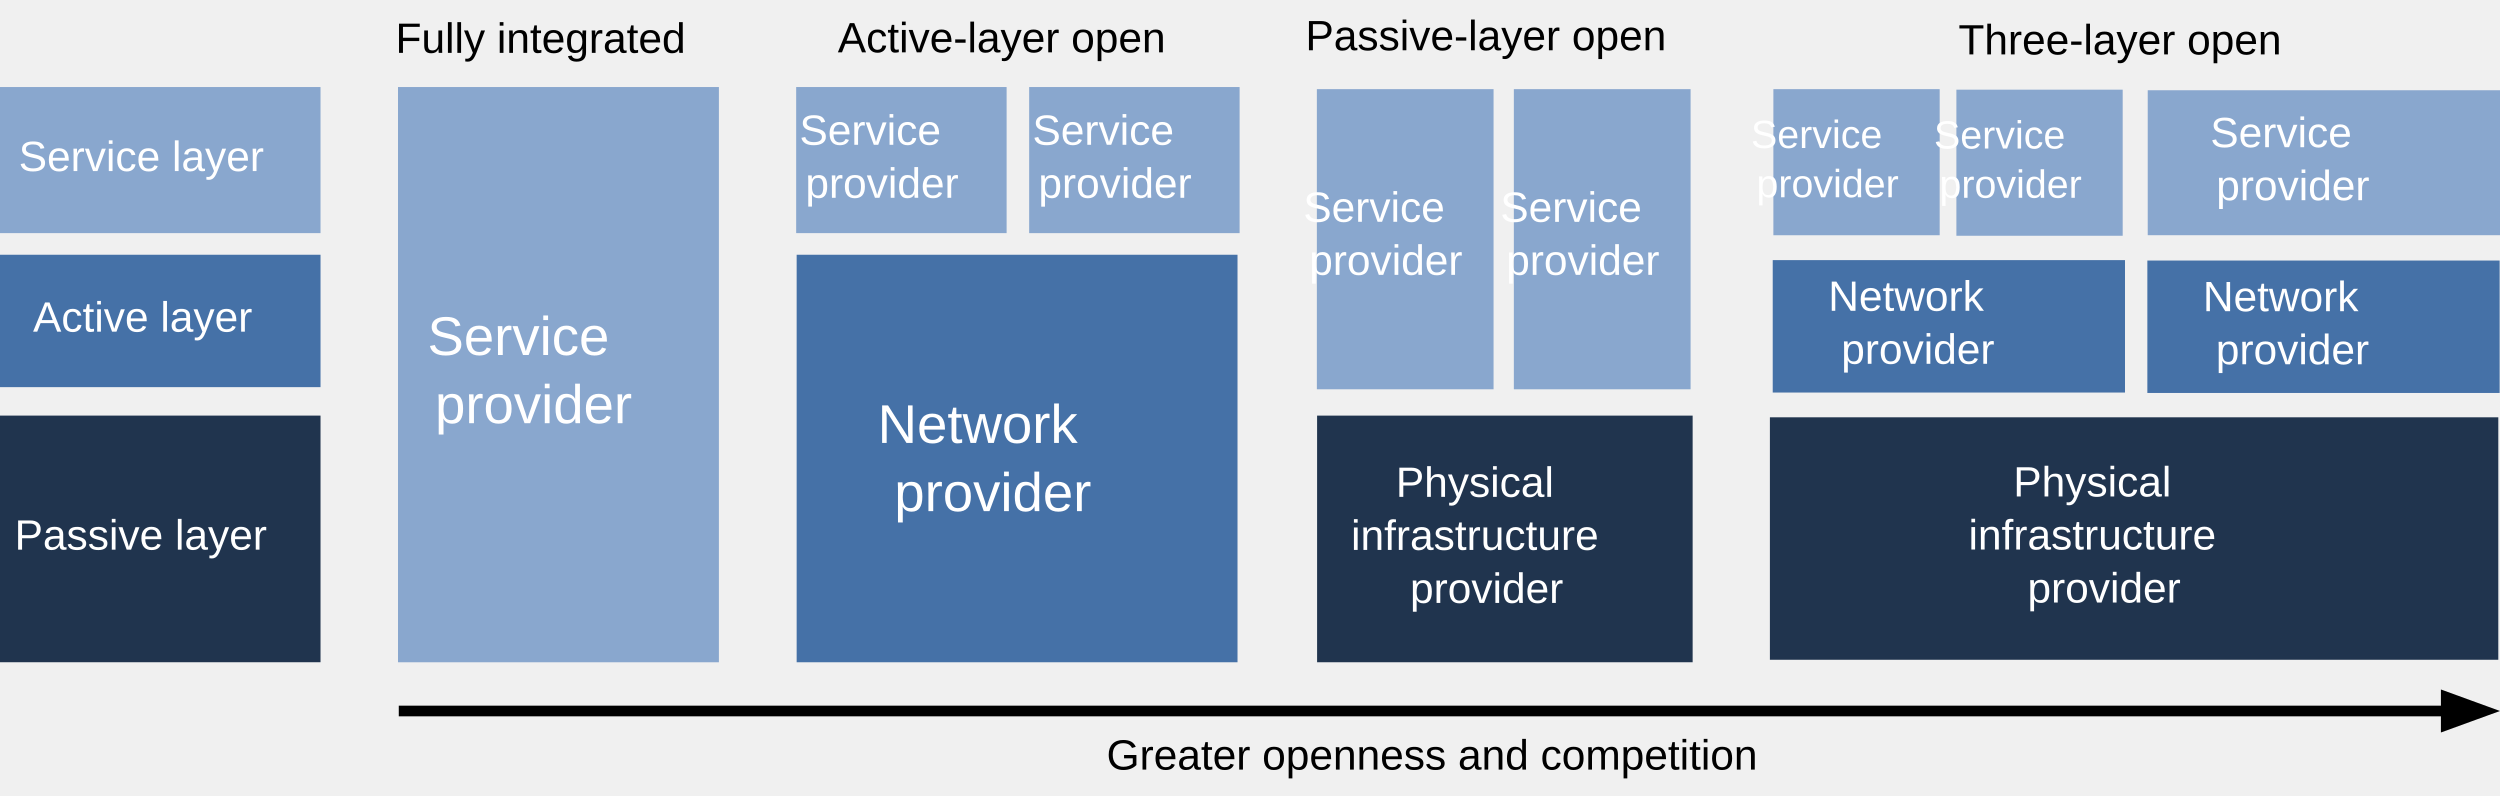
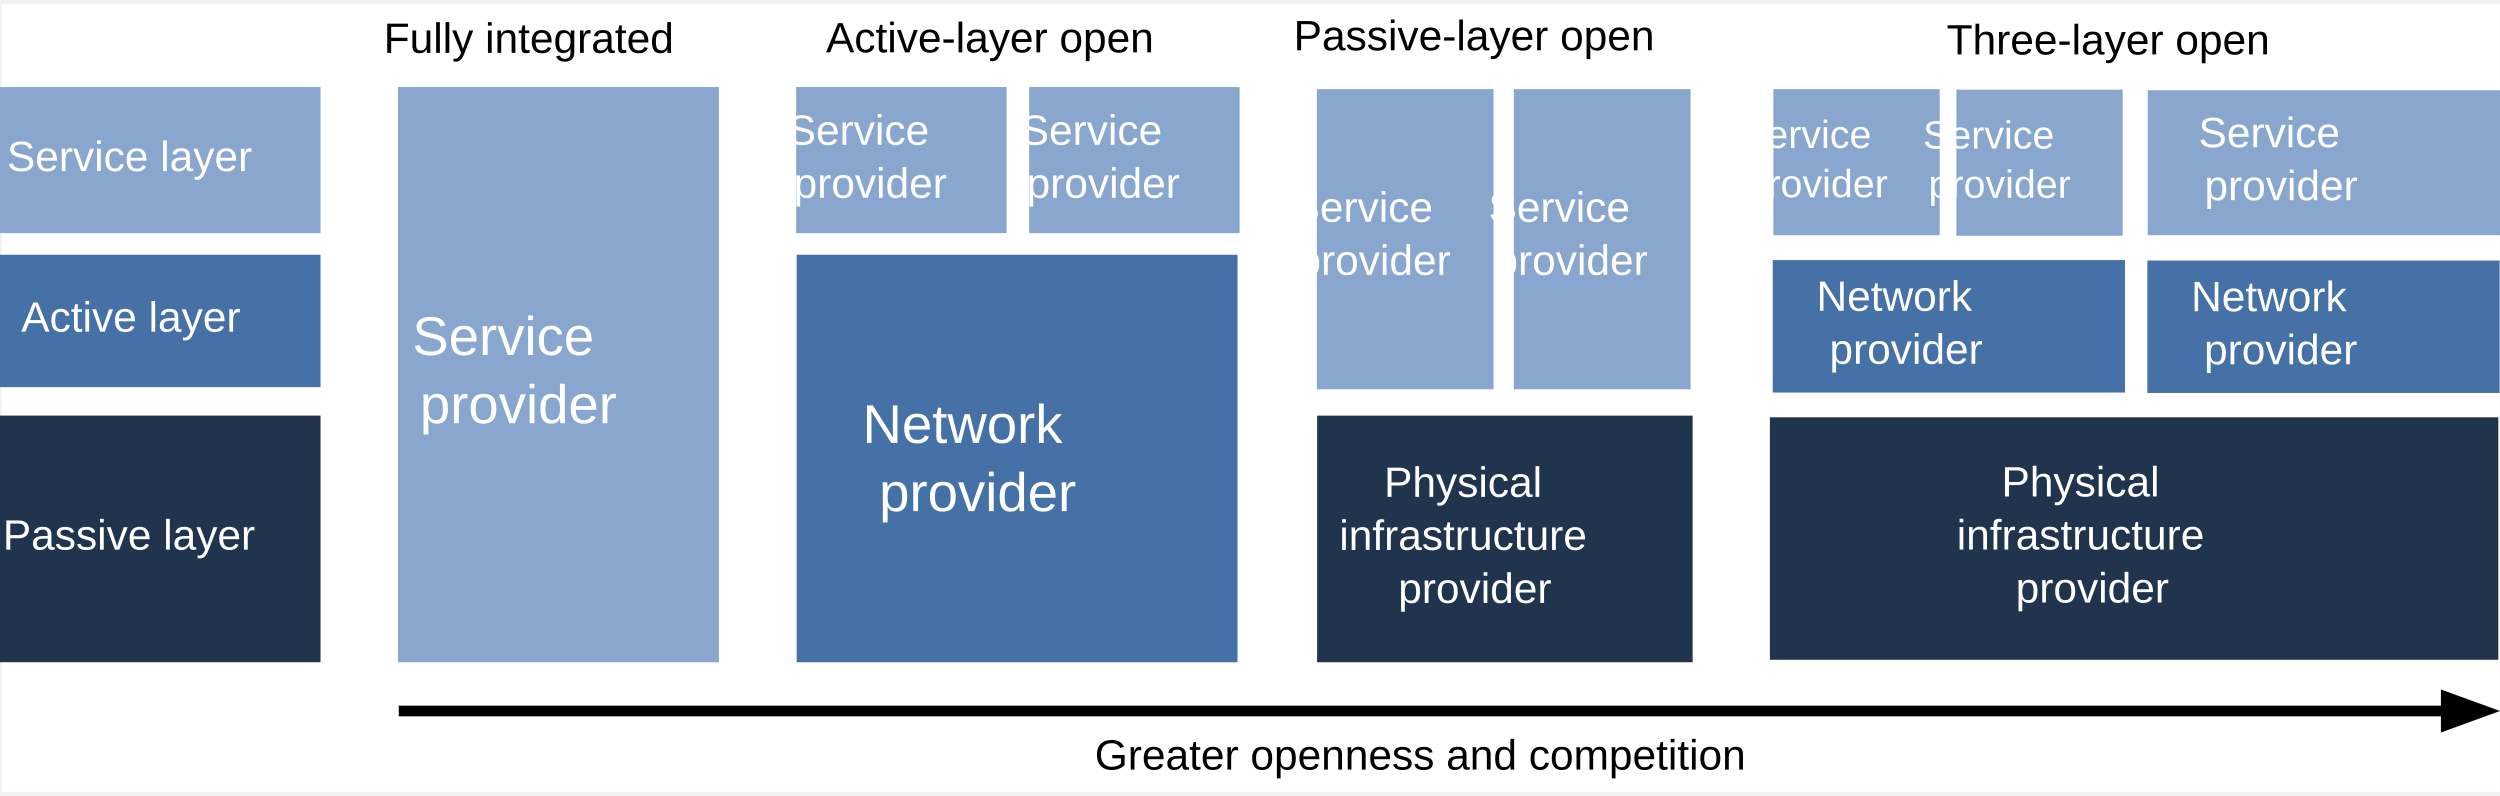
<svg xmlns="http://www.w3.org/2000/svg" version="1.1" viewBox="0 0 1100 350" fill="none" stroke="none" stroke-linecap="square" stroke-miterlimit="10" id="svg109" width="1100" height="350">
  <defs id="defs113">
    <rect x="1034.411" y="314.182" width="368.383" height="124.019" id="rect1343" />
  </defs>
-   <g id="g1631" transform="translate(0.6202925,-12)">
-     <path stroke="#b7b7b7" stroke-width="4.674" stroke-linejoin="round" stroke-linecap="butt" d="M 174.843,324.835 H 1074.461" fill-rule="evenodd" id="path83" style="stroke:#000000;stroke-opacity:1" />
-     <path fill="#b7b7b7" stroke="#b7b7b7" stroke-width="4" stroke-linecap="butt" d="m 1075.38,331.442 18.152,-6.607 -18.152,-6.607 z" fill-rule="evenodd" id="path85" style="fill:#000000;fill-opacity:1;stroke:#000000;stroke-opacity:1" />
+   <g id="layer3" style="fill:#ffffff">
+     <rect style="fill:#ffffff" id="rect2239" width="1099.229" height="346.74" x="0.641" y="1.652" />
  </g>
-   <path fill="#aab147" d="M 0,182.863 H 141.03 V 291.382 H 0 Z" fill-rule="evenodd" id="path7" style="fill:#20344e;fill-opacity:1" />
-   <path fill="#4571a7" d="m 0,112.089 h 141.03 v 58.253 H 0 Z" fill-rule="evenodd" id="path11" />
-   <path fill="#8bd1f0" d="M 0,38.297 H 141.03 V 102.576 H 0 Z" fill-rule="evenodd" id="path15" style="fill:#89a7ce;fill-opacity:1" />
-   <text xml:space="preserve" style="font-size:18.667px;font-family:Arial;-inkscape-font-specification:Arial;text-align:center;text-anchor:middle;fill:#ffffff" x="69.968" y="75.267" id="text271-9-0">
-     <tspan x="69.968" y="75.267" id="tspan273-6-9">Service layer</tspan>
-   </text>
-   <text xml:space="preserve" style="font-size:18.667px;font-family:Arial;-inkscape-font-specification:Arial;text-align:center;text-anchor:middle;fill:#ffffff" x="70.559" y="145.933" id="text271-9-0-3">
-     <tspan x="70.559" y="145.933" id="tspan273-6-9-8">Active layer</tspan>
-   </text>
-   <text xml:space="preserve" style="font-size:18.667px;font-family:Arial;-inkscape-font-specification:Arial;text-align:center;text-anchor:middle;fill:#ffffff" x="69.727" y="241.84" id="text271-9-0-4">
-     <tspan x="69.727" y="241.84" id="tspan273-6-9-80">Passive layer</tspan>
-   </text>
-   <text xml:space="preserve" style="font-size:18.667px;font-family:Arial;-inkscape-font-specification:Arial;text-align:center;text-anchor:middle;fill:#ffffff" x="637.877" y="338.621" id="text271-9-0-4-4">
-     <tspan x="637.877" y="338.621" id="tspan273-6-9-80-3" style="fill:#000000">Greater openness and competition</tspan>
-   </text>
-   <path fill="#8bd1f0" d="M 175.122,38.297 H 316.318 V 291.399 H 175.122 Z" fill-rule="evenodd" id="path29" style="fill:#89a7ce;fill-opacity:1" />
-   <text xml:space="preserve" style="font-style:normal;font-variant:normal;font-weight:normal;font-stretch:normal;font-size:24px;font-family:Arial;-inkscape-font-specification:'Arial, Normal';font-variant-ligatures:normal;font-variant-caps:normal;font-variant-numeric:normal;font-variant-east-asian:normal;text-align:center;text-anchor:middle;fill:#ffffff" x="244.765" y="156.199" id="text271">
-     <tspan id="tspan269" x="244.765" y="156.199">Service</tspan>
-     <tspan x="244.765" y="186.199" id="tspan273">provider</tspan>
-   </text>
-   <text xml:space="preserve" style="font-size:18.667px;font-family:Arial;-inkscape-font-specification:Arial;text-align:center;text-anchor:middle;fill:#ffffff" x="245.629" y="23.256" id="text271-9-0-4-4-8">
-     <tspan x="245.629" y="23.256" id="tspan273-6-9-80-3-2" style="fill:#000000">Fully integrated</tspan>
-   </text>
-   <path fill="#4571a7" d="m 350.528,112.089 h 193.979 v 179.307 H 350.528 Z" fill-rule="evenodd" id="path35" style="stroke-width:0.998" />
-   <path fill="#8bd1f0" d="m 350.31,38.297 h 92.6 v 64.279 H 350.31 Z" fill-rule="evenodd" id="path23" style="fill:#89a7ce;fill-opacity:1" />
-   <path fill="#8bd1f0" d="m 452.83,38.297 h 92.598 v 64.283 h -92.598 z" fill-rule="evenodd" id="path39" style="fill:#89a7ce;fill-opacity:1" />
-   <text xml:space="preserve" style="font-style:normal;font-variant:normal;font-weight:normal;font-stretch:normal;font-size:24px;font-family:Arial;-inkscape-font-specification:'Arial, Normal';font-variant-ligatures:normal;font-variant-caps:normal;font-variant-numeric:normal;font-variant-east-asian:normal;text-align:center;text-anchor:middle;fill:#ffffff" x="446.843" y="194.902" id="text271-1">
-     <tspan id="tspan269-3" x="446.843" y="194.902">Network</tspan>
-     <tspan x="446.843" y="224.902" id="tspan273-8">provider</tspan>
-   </text>
-   <text xml:space="preserve" style="font-style:normal;font-variant:normal;font-weight:normal;font-stretch:normal;font-size:18.667px;font-family:Arial;-inkscape-font-specification:'Arial, Normal';font-variant-ligatures:normal;font-variant-caps:normal;font-variant-numeric:normal;font-variant-east-asian:normal;text-align:center;text-anchor:middle;fill:#ffffff" x="395.867" y="63.709" id="text271-9">
-     <tspan id="tspan269-8" x="395.867" y="63.709">Service</tspan>
-     <tspan x="395.867" y="87.043" id="tspan273-6">provider</tspan>
-   </text>
-   <text xml:space="preserve" style="font-style:normal;font-variant:normal;font-weight:normal;font-stretch:normal;font-size:18.667px;font-family:Arial;-inkscape-font-specification:'Arial, Normal';font-variant-ligatures:normal;font-variant-caps:normal;font-variant-numeric:normal;font-variant-east-asian:normal;text-align:center;text-anchor:middle;fill:#ffffff" x="498.386" y="63.712" id="text271-9-7">
-     <tspan id="tspan269-8-0" x="498.386" y="63.712">Service</tspan>
-     <tspan x="498.386" y="87.045" id="tspan273-6-3">provider</tspan>
-   </text>
-   <text xml:space="preserve" style="font-size:18.667px;font-family:Arial;-inkscape-font-specification:Arial;text-align:center;text-anchor:middle;fill:#ffffff" x="448.526" y="23.033" id="text271-9-0-4-4-8-1">
-     <tspan x="448.526" y="23.033" id="tspan273-6-9-80-3-2-8" style="fill:#000000">Active-layer open</tspan>
-   </text>
-   <path fill="#aab147" d="M 579.52,182.871 H 744.764 V 291.39 H 579.52 Z" fill-rule="evenodd" id="path57" style="fill:#20344e;fill-opacity:1;stroke-width:0.699" />
-   <path fill="#8bd1f0" d="m 579.42,39.223 h 77.749 V 171.282 h -77.749 z" fill-rule="evenodd" id="path63" style="fill:#89a7ce;fill-opacity:1" />
-   <path fill="#8bd1f0" d="m 666.095,39.223 h 77.764 V 171.286 H 666.095 Z" fill-rule="evenodd" id="path69" style="fill:#89a7ce;fill-opacity:1" />
-   <text xml:space="preserve" style="font-style:normal;font-variant:normal;font-weight:normal;font-stretch:normal;font-size:18.667px;font-family:Arial;-inkscape-font-specification:'Arial, Normal';font-variant-ligatures:normal;font-variant-caps:normal;font-variant-numeric:normal;font-variant-east-asian:normal;text-align:center;text-anchor:middle;fill:#ffffff" x="661.91" y="218.624" id="text271-1-8">
-     <tspan id="tspan269-3-78" x="661.91" y="218.624">Physical</tspan>
-     <tspan x="661.91" y="241.957" id="tspan9555">infrastructure</tspan>
-     <tspan x="661.91" y="265.29" id="tspan273-8-7">provider</tspan>
-   </text>
-   <text xml:space="preserve" style="font-style:normal;font-variant:normal;font-weight:normal;font-stretch:normal;font-size:18.667px;font-family:Arial;-inkscape-font-specification:'Arial, Normal';font-variant-ligatures:normal;font-variant-caps:normal;font-variant-numeric:normal;font-variant-east-asian:normal;text-align:center;text-anchor:middle;fill:#ffffff" x="617.552" y="97.607" id="text271-9-7-1">
-     <tspan id="tspan269-8-0-3" x="617.552" y="97.607">Service</tspan>
-     <tspan x="617.552" y="120.941" id="tspan273-6-3-7">provider</tspan>
-   </text>
-   <text xml:space="preserve" style="font-style:normal;font-variant:normal;font-weight:normal;font-stretch:normal;font-size:18.667px;font-family:Arial;-inkscape-font-specification:'Arial, Normal';font-variant-ligatures:normal;font-variant-caps:normal;font-variant-numeric:normal;font-variant-east-asian:normal;text-align:center;text-anchor:middle;fill:#ffffff" x="704.234" y="97.609" id="text271-9-7-1-4">
-     <tspan id="tspan269-8-0-3-3" x="704.234" y="97.609">Service</tspan>
-     <tspan x="704.234" y="120.943" id="tspan273-6-3-7-6">provider</tspan>
-   </text>
-   <text xml:space="preserve" style="font-size:18.667px;font-family:Arial;-inkscape-font-specification:Arial;text-align:center;text-anchor:middle;fill:#ffffff" x="661.562" y="22.114" id="text271-9-0-4-4-8-1-6">
-     <tspan x="661.562" y="22.114" id="tspan273-6-9-80-3-2-8-4" style="fill:#000000">Passive-layer open</tspan>
-   </text>
-   <g id="g1352" transform="translate(100,-12)">
-     <path fill="#aab147" d="M 678.756,195.616 H 999.254 V 302.298 H 678.756 Z" fill-rule="evenodd" id="path57-4" style="fill:#20344e;fill-opacity:1;stroke-width:0.966" />
-     <text xml:space="preserve" style="font-style:normal;font-variant:normal;font-weight:normal;font-stretch:normal;font-size:18.667px;font-family:Arial;-inkscape-font-specification:'Arial, Normal';font-variant-ligatures:normal;font-variant-caps:normal;font-variant-numeric:normal;font-variant-east-asian:normal;text-align:center;text-anchor:middle;fill:#ffffff" x="838.772" y="230.45" id="text271-1-8-9">
-       <tspan id="tspan269-3-78-1" x="838.772" y="230.45">Physical</tspan>
-       <tspan x="838.772" y="253.783" id="tspan9555-7">infrastructure</tspan>
-       <tspan x="838.772" y="277.116" id="tspan273-8-7-5">provider</tspan>
+   <g id="layer2" style="fill:#ffffff">
+     <g id="g1631" transform="translate(0.6202925,-12)">
+       <path stroke="#b7b7b7" stroke-width="4.674" stroke-linejoin="round" stroke-linecap="butt" d="M 174.843,324.835 H 1074.461" fill-rule="evenodd" id="path83" style="stroke:#000000;stroke-opacity:1" />
+       <path fill="#b7b7b7" stroke="#b7b7b7" stroke-width="4" stroke-linecap="butt" d="m 1075.38,331.442 18.152,-6.607 -18.152,-6.607 z" fill-rule="evenodd" id="path85" style="fill:#000000;fill-opacity:1;stroke:#000000;stroke-opacity:1" />
+     </g>
+     <path fill="#aab147" d="M 0,182.863 H 141.03 V 291.382 H 0 Z" fill-rule="evenodd" id="path7" style="fill:#20344e;fill-opacity:1" />
+     <path fill="#4571a7" d="m 0,112.089 h 141.03 v 58.253 H 0 Z" fill-rule="evenodd" id="path11" />
+     <path fill="#8bd1f0" d="M 0,38.297 H 141.03 V 102.576 H 0 Z" fill-rule="evenodd" id="path15" style="fill:#89a7ce;fill-opacity:1" />
+     <text xml:space="preserve" style="font-size:18.667px;font-family:Arial;-inkscape-font-specification:Arial;text-align:center;text-anchor:middle;fill:#ffffff" x="69.968" y="75.267" id="text271-9-0">
+       <tspan x="69.968" y="75.267" id="tspan273-6-9">Service layer</tspan>
    </text>
+     <text xml:space="preserve" style="font-size:18.667px;font-family:Arial;-inkscape-font-specification:Arial;text-align:center;text-anchor:middle;fill:#ffffff" x="70.559" y="145.933" id="text271-9-0-3">
+       <tspan x="70.559" y="145.933" id="tspan273-6-9-8">Active layer</tspan>
+     </text>
+     <text xml:space="preserve" style="font-size:18.667px;font-family:Arial;-inkscape-font-specification:Arial;text-align:center;text-anchor:middle;fill:#ffffff" x="69.727" y="241.84" id="text271-9-0-4">
+       <tspan x="69.727" y="241.84" id="tspan273-6-9-80">Passive layer</tspan>
+     </text>
+     <text xml:space="preserve" style="font-size:18.667px;font-family:Arial;-inkscape-font-specification:Arial;text-align:center;text-anchor:middle;fill:#ffffff" x="637.877" y="338.621" id="text271-9-0-4-4">
+       <tspan x="637.877" y="338.621" id="tspan273-6-9-80-3" style="fill:#000000">Greater openness and competition</tspan>
+     </text>
+     <path fill="#8bd1f0" d="M 175.122,38.297 H 316.318 V 291.399 H 175.122 Z" fill-rule="evenodd" id="path29" style="fill:#89a7ce;fill-opacity:1" />
+     <text xml:space="preserve" style="font-style:normal;font-variant:normal;font-weight:normal;font-stretch:normal;font-size:24px;font-family:Arial;-inkscape-font-specification:'Arial, Normal';font-variant-ligatures:normal;font-variant-caps:normal;font-variant-numeric:normal;font-variant-east-asian:normal;text-align:center;text-anchor:middle;fill:#ffffff" x="244.765" y="156.199" id="text271">
+       <tspan id="tspan269" x="244.765" y="156.199">Service</tspan>
+       <tspan x="244.765" y="186.199" id="tspan273">provider</tspan>
+     </text>
+     <text xml:space="preserve" style="font-size:18.667px;font-family:Arial;-inkscape-font-specification:Arial;text-align:center;text-anchor:middle;fill:#ffffff" x="245.629" y="23.256" id="text271-9-0-4-4-8">
+       <tspan x="245.629" y="23.256" id="tspan273-6-9-80-3-2" style="fill:#000000">Fully integrated</tspan>
+     </text>
+     <path fill="#4571a7" d="m 350.528,112.089 h 193.979 v 179.307 H 350.528 Z" fill-rule="evenodd" id="path35" style="stroke-width:0.998" />
+     <path fill="#8bd1f0" d="m 350.31,38.297 h 92.6 v 64.279 H 350.31 Z" fill-rule="evenodd" id="path23" style="fill:#89a7ce;fill-opacity:1" />
+     <path fill="#8bd1f0" d="m 452.83,38.297 h 92.598 v 64.283 h -92.598 z" fill-rule="evenodd" id="path39" style="fill:#89a7ce;fill-opacity:1" />
+     <text xml:space="preserve" style="font-style:normal;font-variant:normal;font-weight:normal;font-stretch:normal;font-size:24px;font-family:Arial;-inkscape-font-specification:'Arial, Normal';font-variant-ligatures:normal;font-variant-caps:normal;font-variant-numeric:normal;font-variant-east-asian:normal;text-align:center;text-anchor:middle;fill:#ffffff" x="446.843" y="194.902" id="text271-1">
+       <tspan id="tspan269-3" x="446.843" y="194.902">Network</tspan>
+       <tspan x="446.843" y="224.902" id="tspan273-8">provider</tspan>
+     </text>
+     <text xml:space="preserve" style="font-style:normal;font-variant:normal;font-weight:normal;font-stretch:normal;font-size:18.667px;font-family:Arial;-inkscape-font-specification:'Arial, Normal';font-variant-ligatures:normal;font-variant-caps:normal;font-variant-numeric:normal;font-variant-east-asian:normal;text-align:center;text-anchor:middle;fill:#ffffff" x="395.867" y="63.709" id="text271-9">
+       <tspan id="tspan269-8" x="395.867" y="63.709">Service</tspan>
+       <tspan x="395.867" y="87.043" id="tspan273-6">provider</tspan>
+     </text>
+     <text xml:space="preserve" style="font-style:normal;font-variant:normal;font-weight:normal;font-stretch:normal;font-size:18.667px;font-family:Arial;-inkscape-font-specification:'Arial, Normal';font-variant-ligatures:normal;font-variant-caps:normal;font-variant-numeric:normal;font-variant-east-asian:normal;text-align:center;text-anchor:middle;fill:#ffffff" x="498.386" y="63.712" id="text271-9-7">
+       <tspan id="tspan269-8-0" x="498.386" y="63.712">Service</tspan>
+       <tspan x="498.386" y="87.045" id="tspan273-6-3">provider</tspan>
+     </text>
+     <text xml:space="preserve" style="font-size:18.667px;font-family:Arial;-inkscape-font-specification:Arial;text-align:center;text-anchor:middle;fill:#ffffff" x="448.526" y="23.033" id="text271-9-0-4-4-8-1">
+       <tspan x="448.526" y="23.033" id="tspan273-6-9-80-3-2-8" style="fill:#000000">Active-layer open</tspan>
+     </text>
+     <path fill="#aab147" d="M 579.52,182.871 H 744.764 V 291.39 H 579.52 Z" fill-rule="evenodd" id="path57" style="fill:#20344e;fill-opacity:1;stroke-width:0.699" />
+     <path fill="#8bd1f0" d="m 579.42,39.223 h 77.749 V 171.282 h -77.749 z" fill-rule="evenodd" id="path63" style="fill:#89a7ce;fill-opacity:1" />
+     <path fill="#8bd1f0" d="m 666.095,39.223 h 77.764 V 171.286 H 666.095 Z" fill-rule="evenodd" id="path69" style="fill:#89a7ce;fill-opacity:1" />
+     <text xml:space="preserve" style="font-style:normal;font-variant:normal;font-weight:normal;font-stretch:normal;font-size:18.667px;font-family:Arial;-inkscape-font-specification:'Arial, Normal';font-variant-ligatures:normal;font-variant-caps:normal;font-variant-numeric:normal;font-variant-east-asian:normal;text-align:center;text-anchor:middle;fill:#ffffff" x="661.91" y="218.624" id="text271-1-8">
+       <tspan id="tspan269-3-78" x="661.91" y="218.624">Physical</tspan>
+       <tspan x="661.91" y="241.957" id="tspan9555">infrastructure</tspan>
+       <tspan x="661.91" y="265.29" id="tspan273-8-7">provider</tspan>
+     </text>
+     <text xml:space="preserve" style="font-style:normal;font-variant:normal;font-weight:normal;font-stretch:normal;font-size:18.667px;font-family:Arial;-inkscape-font-specification:'Arial, Normal';font-variant-ligatures:normal;font-variant-caps:normal;font-variant-numeric:normal;font-variant-east-asian:normal;text-align:center;text-anchor:middle;fill:#ffffff" x="617.552" y="97.607" id="text271-9-7-1">
+       <tspan id="tspan269-8-0-3" x="617.552" y="97.607">Service</tspan>
+       <tspan x="617.552" y="120.941" id="tspan273-6-3-7">provider</tspan>
+     </text>
+     <text xml:space="preserve" style="font-style:normal;font-variant:normal;font-weight:normal;font-stretch:normal;font-size:18.667px;font-family:Arial;-inkscape-font-specification:'Arial, Normal';font-variant-ligatures:normal;font-variant-caps:normal;font-variant-numeric:normal;font-variant-east-asian:normal;text-align:center;text-anchor:middle;fill:#ffffff" x="704.234" y="97.609" id="text271-9-7-1-4">
+       <tspan id="tspan269-8-0-3-3" x="704.234" y="97.609">Service</tspan>
+       <tspan x="704.234" y="120.943" id="tspan273-6-3-7-6">provider</tspan>
+     </text>
+     <text xml:space="preserve" style="font-size:18.667px;font-family:Arial;-inkscape-font-specification:Arial;text-align:center;text-anchor:middle;fill:#ffffff" x="661.562" y="22.114" id="text271-9-0-4-4-8-1-6">
+       <tspan x="661.562" y="22.114" id="tspan273-6-9-80-3-2-8-4" style="fill:#000000">Passive-layer open</tspan>
+     </text>
+     <g id="g1352" transform="translate(100,-12)">
+       <path fill="#aab147" d="M 678.756,195.616 H 999.254 V 302.298 H 678.756 Z" fill-rule="evenodd" id="path57-4" style="fill:#20344e;fill-opacity:1;stroke-width:0.966" />
+       <text xml:space="preserve" style="font-style:normal;font-variant:normal;font-weight:normal;font-stretch:normal;font-size:18.667px;font-family:Arial;-inkscape-font-specification:'Arial, Normal';font-variant-ligatures:normal;font-variant-caps:normal;font-variant-numeric:normal;font-variant-east-asian:normal;text-align:center;text-anchor:middle;fill:#ffffff" x="838.772" y="230.45" id="text271-1-8-9">
+         <tspan id="tspan269-3-78-1" x="838.772" y="230.45">Physical</tspan>
+         <tspan x="838.772" y="253.783" id="tspan9555-7">infrastructure</tspan>
+         <tspan x="838.772" y="277.116" id="tspan273-8-7-5">provider</tspan>
+       </text>
+     </g>
+     <g id="g1362" transform="translate(100,-9.645625)">
+       <path fill="#4571a7" d="m 680,124.097 h 155 v 58.268 H 680 Z" fill-rule="evenodd" id="path45" style="stroke-width:0.97" />
+       <text xml:space="preserve" style="font-style:normal;font-variant:normal;font-weight:normal;font-stretch:normal;font-size:18.667px;font-family:Arial;-inkscape-font-specification:'Arial, Normal';font-variant-ligatures:normal;font-variant-caps:normal;font-variant-numeric:normal;font-variant-east-asian:normal;text-align:center;text-anchor:middle;fill:#ffffff" x="756.826" y="146.39" id="text271-1-6">
+         <tspan id="tspan269-3-7" x="756.826" y="146.39">Network</tspan>
+         <tspan x="756.826" y="169.724" id="tspan273-8-8">provider</tspan>
+       </text>
+       <path fill="#4571a7" d="m 844.835,124.282 h 155 v 58.268 H 844.835 Z" fill-rule="evenodd" id="path45-9" style="stroke-width:0.97" />
+       <text xml:space="preserve" style="font-style:normal;font-variant:normal;font-weight:normal;font-stretch:normal;font-size:18.667px;font-family:Arial;-inkscape-font-specification:'Arial, Normal';font-variant-ligatures:normal;font-variant-caps:normal;font-variant-numeric:normal;font-variant-east-asian:normal;text-align:center;text-anchor:middle;fill:#ffffff" x="921.66" y="146.576" id="text271-1-6-1">
+         <tspan id="tspan269-3-7-7" x="921.66" y="146.576">Network</tspan>
+         <tspan x="921.66" y="169.909" id="tspan273-8-8-2">provider</tspan>
+       </text>
+     </g>
+     <g id="g1376" transform="translate(100,-12)">
+       <path fill="#4571a7" d="M 845,51.708 H 1000 V 115.488 H 845 Z" fill-rule="evenodd" id="path45-9-8" style="fill:#89a7ce;fill-opacity:1;stroke-width:1.015" />
+       <text xml:space="preserve" style="font-style:normal;font-variant:normal;font-weight:normal;font-stretch:normal;font-size:18.667px;font-family:Arial;-inkscape-font-specification:'Arial, Normal';font-variant-ligatures:normal;font-variant-caps:normal;font-variant-numeric:normal;font-variant-east-asian:normal;text-align:center;text-anchor:middle;fill:#ffffff" x="921.826" y="76.758" id="text271-1-6-1-0">
+         <tspan id="tspan269-3-7-7-4" x="921.826" y="76.758">Service</tspan>
+         <tspan x="921.826" y="100.091" id="tspan273-8-8-2-6">provider</tspan>
+       </text>
+       <path fill="#8bd1f0" d="m 680.289,51.223 h 73.17 v 64.283 h -73.17 z" fill-rule="evenodd" id="path51" style="fill:#89a7ce;fill-opacity:1;stroke-width:0.97" />
+       <path fill="#8bd1f0" d="m 760.812,51.456 h 73.17 v 64.283 h -73.17 z" fill-rule="evenodd" id="path51-4" style="fill:#89a7ce;fill-opacity:1;stroke-width:0.97" />
+       <text xml:space="preserve" style="font-style:normal;font-variant:normal;font-weight:normal;font-stretch:normal;font-size:17.333px;font-family:Arial;-inkscape-font-specification:'Arial, Normal';font-variant-ligatures:normal;font-variant-caps:normal;font-variant-numeric:normal;font-variant-east-asian:normal;text-align:center;text-anchor:middle;fill:#ffffff" x="716.184" y="77.119" id="text271-9-7-1-9">
+         <tspan id="tspan269-8-0-3-1" x="716.184" y="77.119">Service</tspan>
+         <tspan x="716.184" y="98.785" id="tspan273-6-3-7-7">provider</tspan>
+       </text>
+       <text xml:space="preserve" style="font-style:normal;font-variant:normal;font-weight:normal;font-stretch:normal;font-size:17.333px;font-family:Arial;-inkscape-font-specification:'Arial, Normal';font-variant-ligatures:normal;font-variant-caps:normal;font-variant-numeric:normal;font-variant-east-asian:normal;text-align:center;text-anchor:middle;fill:#ffffff" x="796.707" y="77.352" id="text271-9-7-1-9-7">
+         <tspan id="tspan269-8-0-3-1-1" x="796.707" y="77.352">Service</tspan>
+         <tspan x="796.707" y="99.019" id="tspan273-6-3-7-7-3">provider</tspan>
+       </text>
+     </g>
+     <text xml:space="preserve" style="font-size:18.667px;font-family:Arial;-inkscape-font-specification:Arial;text-align:center;text-anchor:middle;fill:#ffffff" x="940.568" y="23.951" id="text271-9-0-4-4-8-1-7">
+       <tspan x="940.568" y="23.951" id="tspan273-6-9-80-3-2-8-5" style="fill:#000000">Three-layer open</tspan>
+     </text>
+     <text xml:space="preserve" id="text1341" style="font-style:normal;font-variant:normal;font-weight:normal;font-stretch:normal;font-size:17.333px;font-family:Arial;-inkscape-font-specification:'Arial, Normal';font-variant-ligatures:normal;font-variant-caps:normal;font-variant-numeric:normal;font-variant-east-asian:normal;text-align:center;white-space:pre;shape-inside:url(#rect1343);display:inline;fill:#89a7ce;fill-opacity:1;stroke:#000000" />
  </g>
-   <g id="g1362" transform="translate(100,-9.645625)">
-     <path fill="#4571a7" d="m 680,124.097 h 155 v 58.268 H 680 Z" fill-rule="evenodd" id="path45" style="stroke-width:0.97" />
-     <text xml:space="preserve" style="font-style:normal;font-variant:normal;font-weight:normal;font-stretch:normal;font-size:18.667px;font-family:Arial;-inkscape-font-specification:'Arial, Normal';font-variant-ligatures:normal;font-variant-caps:normal;font-variant-numeric:normal;font-variant-east-asian:normal;text-align:center;text-anchor:middle;fill:#ffffff" x="756.826" y="146.39" id="text271-1-6">
-       <tspan id="tspan269-3-7" x="756.826" y="146.39">Network</tspan>
-       <tspan x="756.826" y="169.724" id="tspan273-8-8">provider</tspan>
-     </text>
-     <path fill="#4571a7" d="m 844.835,124.282 h 155 v 58.268 H 844.835 Z" fill-rule="evenodd" id="path45-9" style="stroke-width:0.97" />
-     <text xml:space="preserve" style="font-style:normal;font-variant:normal;font-weight:normal;font-stretch:normal;font-size:18.667px;font-family:Arial;-inkscape-font-specification:'Arial, Normal';font-variant-ligatures:normal;font-variant-caps:normal;font-variant-numeric:normal;font-variant-east-asian:normal;text-align:center;text-anchor:middle;fill:#ffffff" x="921.66" y="146.576" id="text271-1-6-1">
-       <tspan id="tspan269-3-7-7" x="921.66" y="146.576">Network</tspan>
-       <tspan x="921.66" y="169.909" id="tspan273-8-8-2">provider</tspan>
-     </text>
-   </g>
-   <g id="g1376" transform="translate(100,-12)">
-     <path fill="#4571a7" d="M 845,51.708 H 1000 V 115.488 H 845 Z" fill-rule="evenodd" id="path45-9-8" style="fill:#89a7ce;fill-opacity:1;stroke-width:1.015" />
-     <text xml:space="preserve" style="font-style:normal;font-variant:normal;font-weight:normal;font-stretch:normal;font-size:18.667px;font-family:Arial;-inkscape-font-specification:'Arial, Normal';font-variant-ligatures:normal;font-variant-caps:normal;font-variant-numeric:normal;font-variant-east-asian:normal;text-align:center;text-anchor:middle;fill:#ffffff" x="921.826" y="76.758" id="text271-1-6-1-0">
-       <tspan id="tspan269-3-7-7-4" x="921.826" y="76.758">Service</tspan>
-       <tspan x="921.826" y="100.091" id="tspan273-8-8-2-6">provider</tspan>
-     </text>
-     <path fill="#8bd1f0" d="m 680.289,51.223 h 73.17 v 64.283 h -73.17 z" fill-rule="evenodd" id="path51" style="fill:#89a7ce;fill-opacity:1;stroke-width:0.97" />
-     <path fill="#8bd1f0" d="m 760.812,51.456 h 73.17 v 64.283 h -73.17 z" fill-rule="evenodd" id="path51-4" style="fill:#89a7ce;fill-opacity:1;stroke-width:0.97" />
-     <text xml:space="preserve" style="font-style:normal;font-variant:normal;font-weight:normal;font-stretch:normal;font-size:17.333px;font-family:Arial;-inkscape-font-specification:'Arial, Normal';font-variant-ligatures:normal;font-variant-caps:normal;font-variant-numeric:normal;font-variant-east-asian:normal;text-align:center;text-anchor:middle;fill:#ffffff" x="716.184" y="77.119" id="text271-9-7-1-9">
-       <tspan id="tspan269-8-0-3-1" x="716.184" y="77.119">Service</tspan>
-       <tspan x="716.184" y="98.785" id="tspan273-6-3-7-7">provider</tspan>
-     </text>
-     <text xml:space="preserve" style="font-style:normal;font-variant:normal;font-weight:normal;font-stretch:normal;font-size:17.333px;font-family:Arial;-inkscape-font-specification:'Arial, Normal';font-variant-ligatures:normal;font-variant-caps:normal;font-variant-numeric:normal;font-variant-east-asian:normal;text-align:center;text-anchor:middle;fill:#ffffff" x="796.707" y="77.352" id="text271-9-7-1-9-7">
-       <tspan id="tspan269-8-0-3-1-1" x="796.707" y="77.352">Service</tspan>
-       <tspan x="796.707" y="99.019" id="tspan273-6-3-7-7-3">provider</tspan>
-     </text>
-   </g>
-   <text xml:space="preserve" style="font-size:18.667px;font-family:Arial;-inkscape-font-specification:Arial;text-align:center;text-anchor:middle;fill:#ffffff" x="940.568" y="23.951" id="text271-9-0-4-4-8-1-7">
-     <tspan x="940.568" y="23.951" id="tspan273-6-9-80-3-2-8-5" style="fill:#000000">Three-layer open</tspan>
-   </text>
-   <text xml:space="preserve" id="text1341" style="font-style:normal;font-variant:normal;font-weight:normal;font-stretch:normal;font-size:17.333px;font-family:Arial;-inkscape-font-specification:'Arial, Normal';font-variant-ligatures:normal;font-variant-caps:normal;font-variant-numeric:normal;font-variant-east-asian:normal;text-align:center;white-space:pre;shape-inside:url(#rect1343);display:inline;fill:#89a7ce;fill-opacity:1;stroke:#000000" />
</svg>
